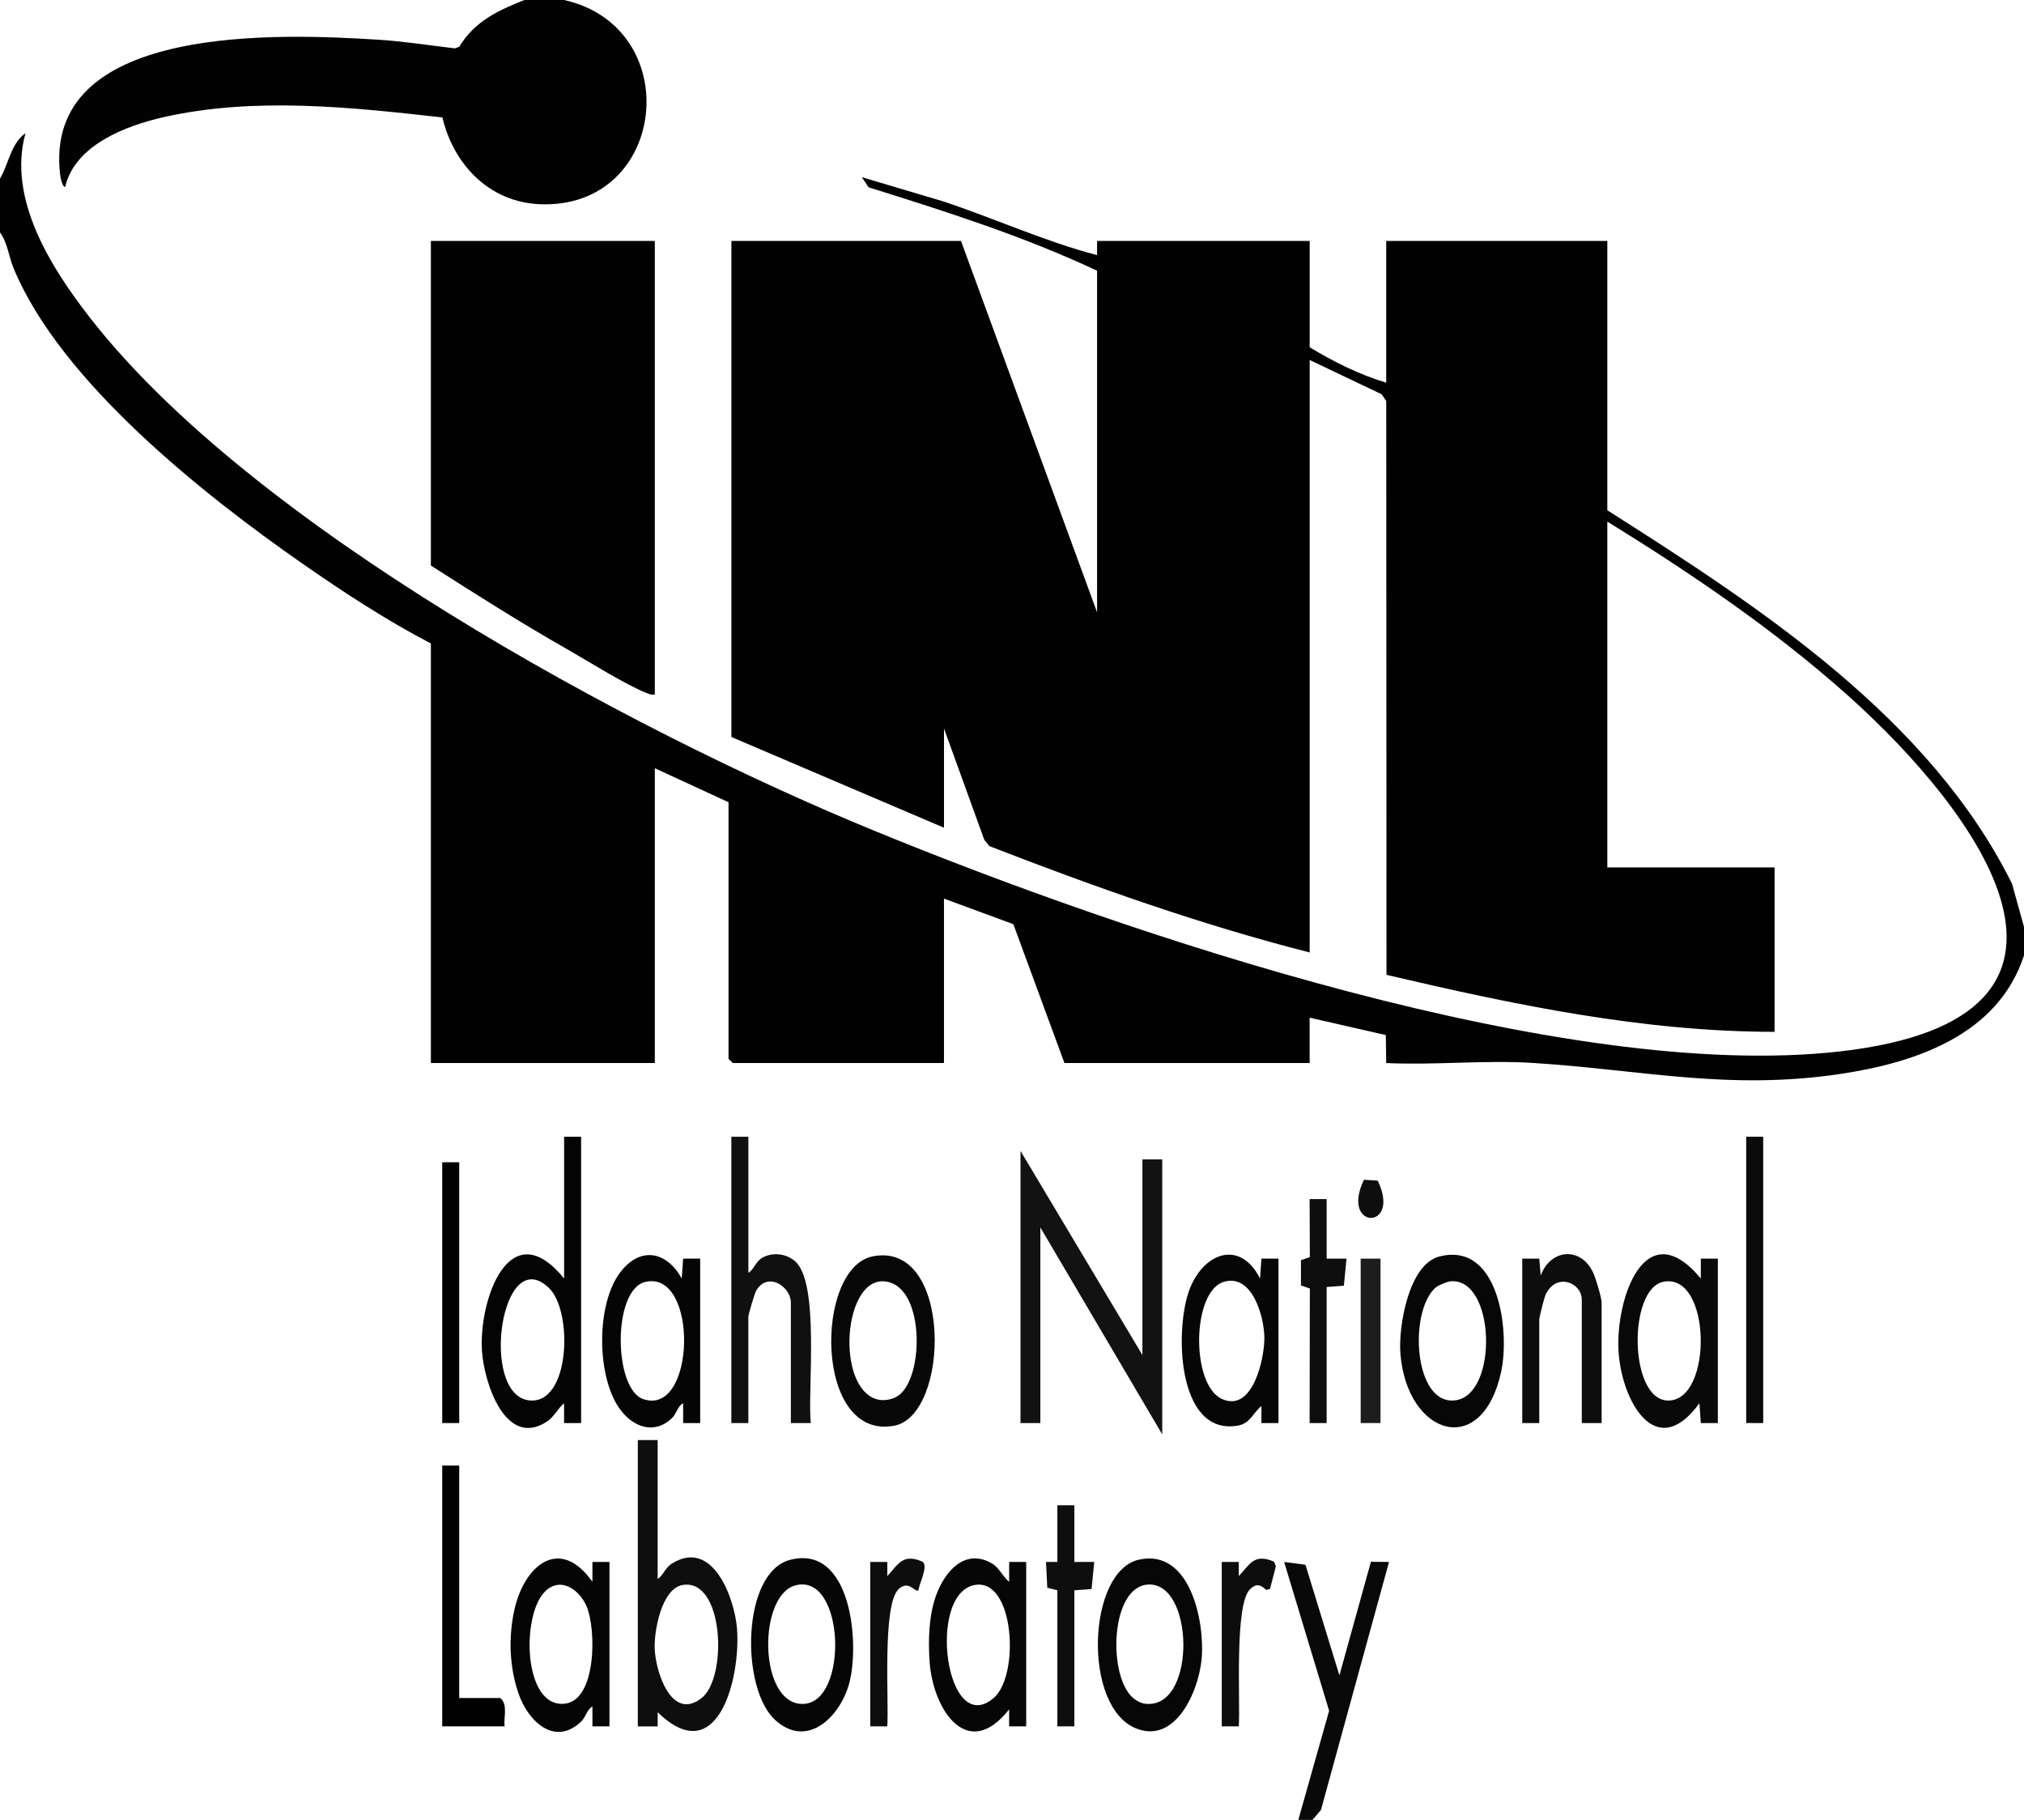
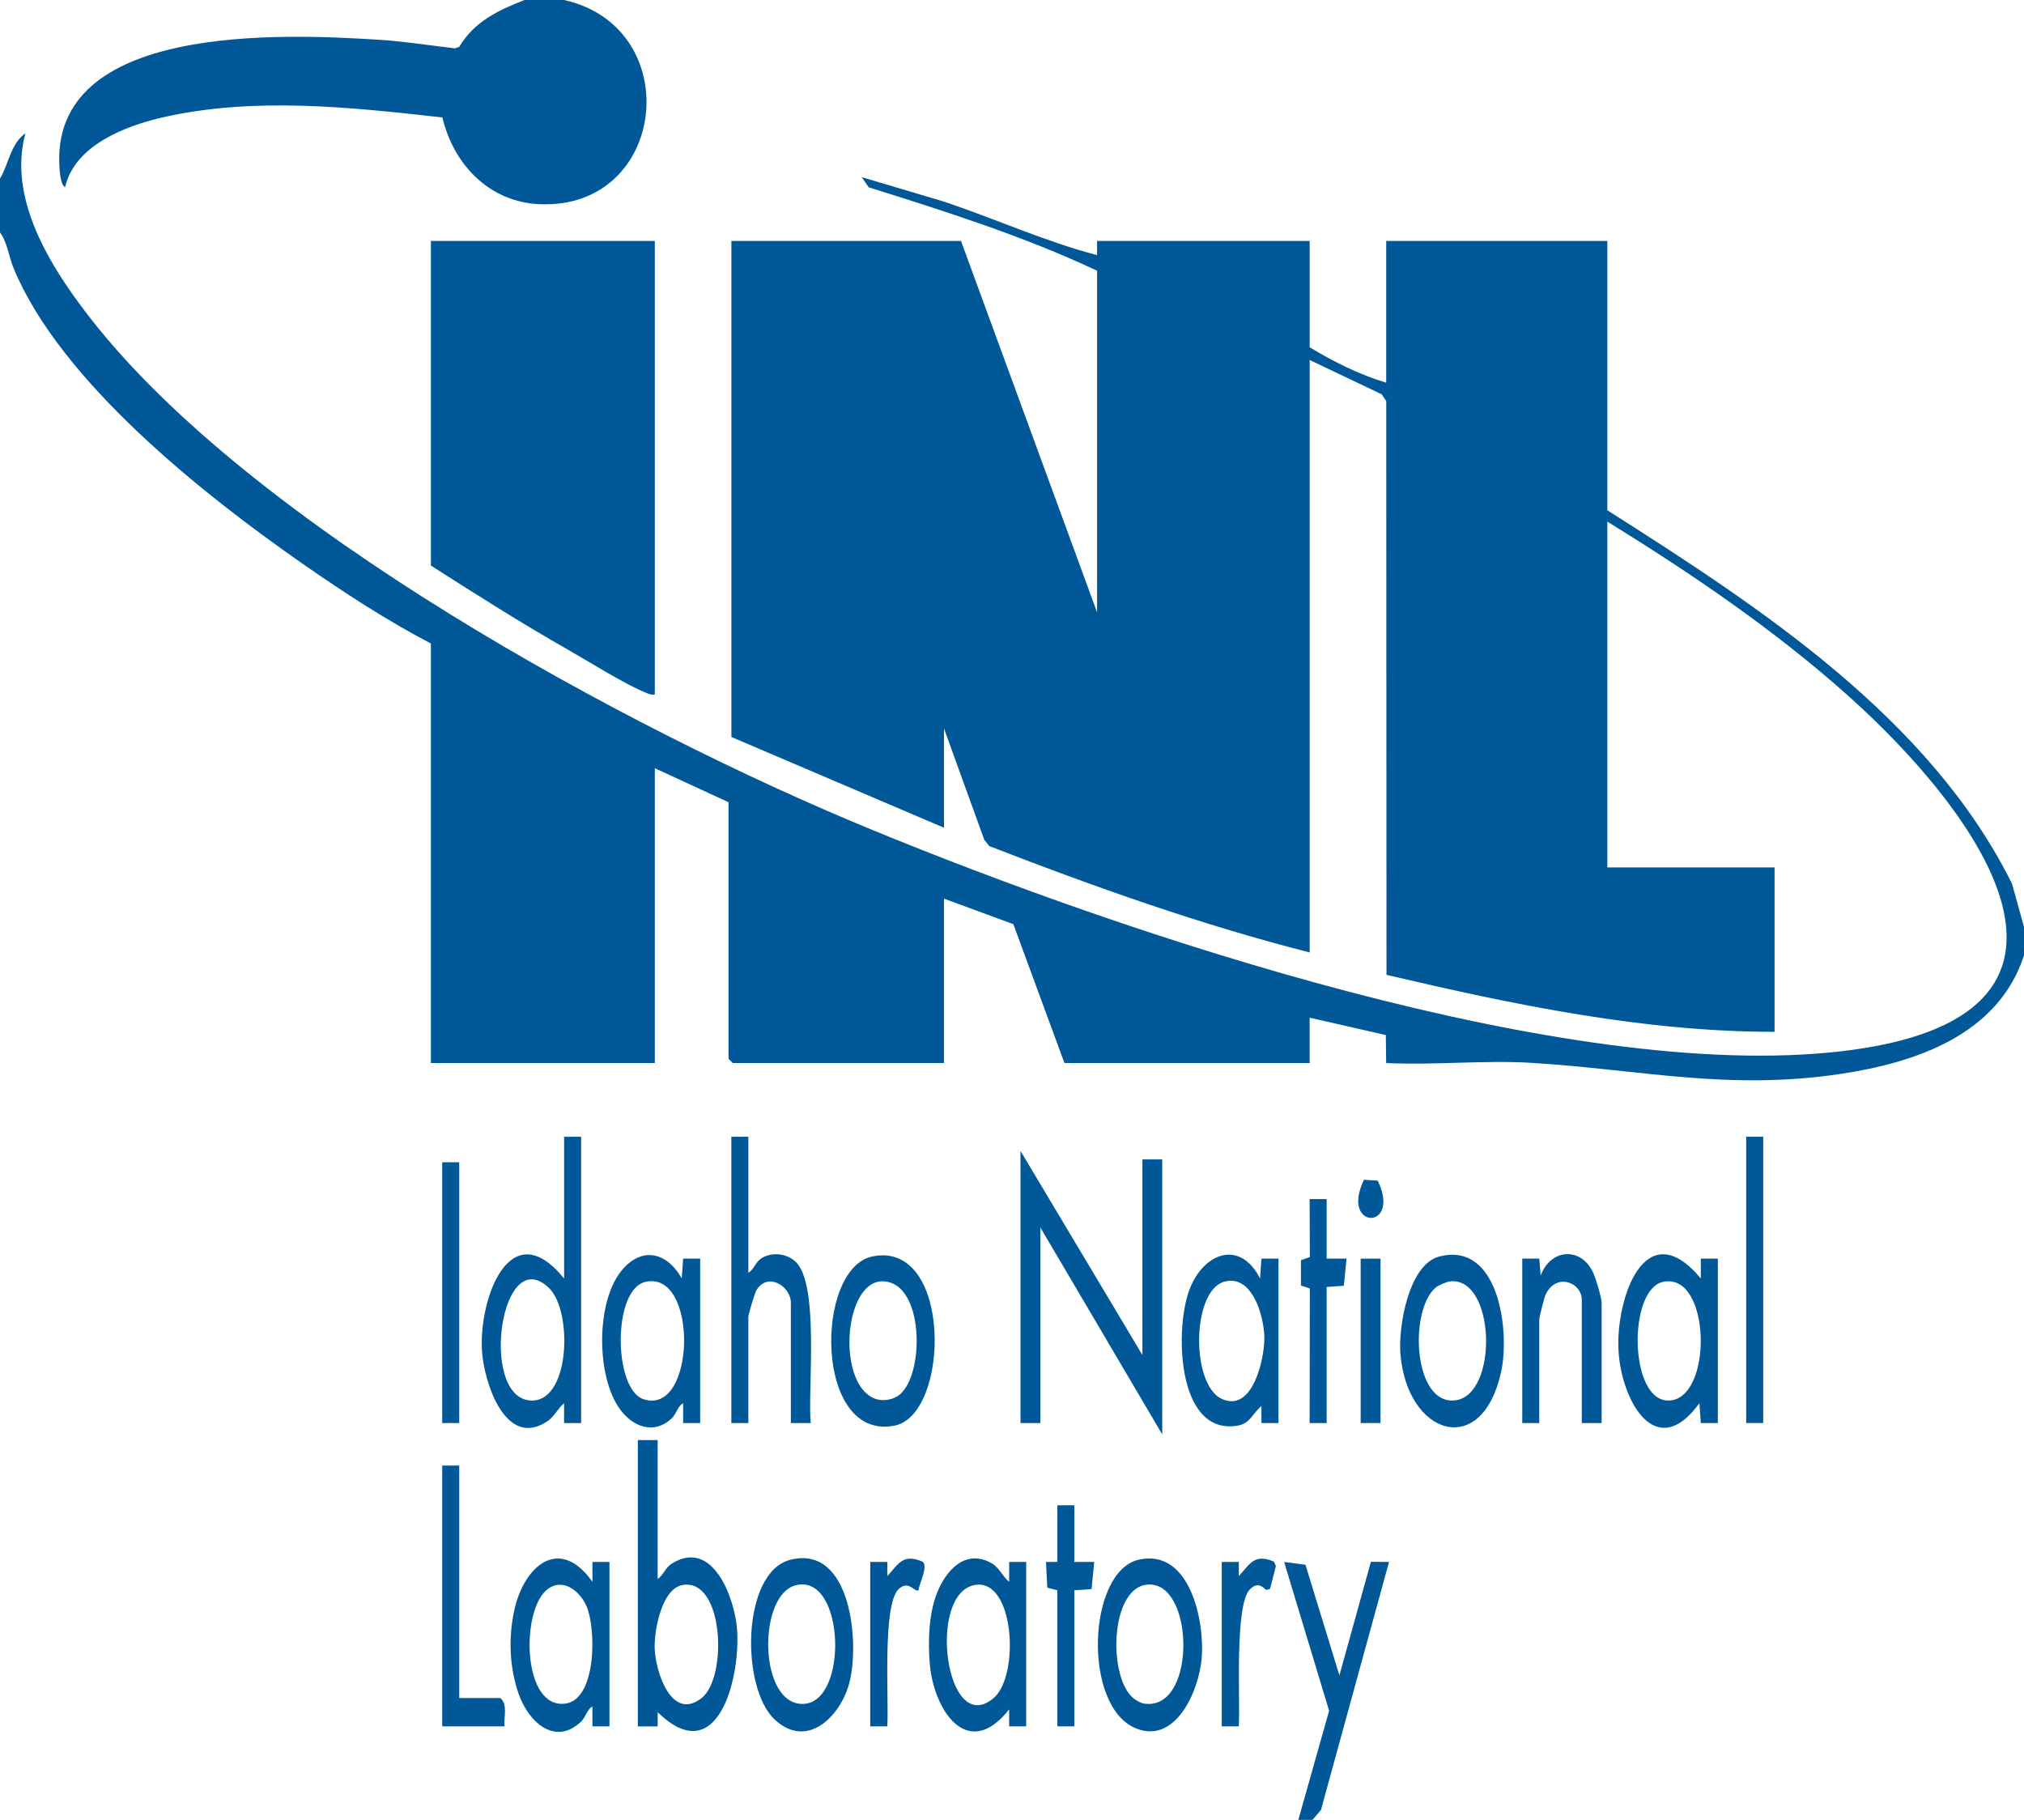
<svg xmlns="http://www.w3.org/2000/svg" id="Layer_1" version="1.1" viewBox="0 0 714 642">
  <defs>
    <style>
      .st0 {
-         fill: #070707;
-       }
- 
-       .st1 {
-         fill: #050505;
-       }
- 
-       .st2 {
-         fill: #010101;
-       }
- 
-       .st3 {
-         fill: #0d0d0d;
-       }
- 
-       .st4 {
-         fill: #1d1d1d;
-       }
- 
-       .st5 {
-         fill: #060606;
-       }
- 
-       .st6 {
-         fill: #020202;
-       }
- 
-       .st7 {
-         fill: #0b0b0b;
-       }
- 
-       .st8 {
-         fill: #121212;
-       }
- 
-       .st9 {
-         fill: #040404;
-       }
- 
-       .st10 {
-         fill: #080808;
-       }
- 
-       .st11 {
-         fill: #101010;
-       }
- 
-       .st12 {
-         fill: #090909;
-       }
- 
-       .st13 {
-         fill: #0e0e0e;
+         fill: #005898;
      }
    </style>
  </defs>
-   <path class="st2" d="M0,63c3.03-5.05,3.84-12.46,8.99-16-6.41,23.08,8.94,47.3,22.61,64.9,57.12,73.55,189.51,145.2,275.42,180.58,90.48,37.27,245.51,89.54,342.36,78.39,102.36-11.79,48.55-84.3,2.64-125.39-26.02-23.28-55.38-43.18-85.01-61.49v122h59v58c-46.4,0-92.04-9.58-136.9-20.1l-.09-202.41-1.61-2.39-25.4-12.1v209c-38.37-9.76-76.05-23.18-112.99-37.51l-1.79-2.21-14.22-39.28v35l-75-32V85h81l48,131v-120.5c-25.71-12.1-53.36-20.91-80.58-29.42l-2.42-3.58,28.52,8.48c18.23,6.02,36.03,14.2,54.48,19.02v-5h75v37.5c8.4,5.11,17.69,9.72,27,12.5v-50h78v95c53.77,34.18,113.64,73.11,142.76,131.74l4.24,15.26v10c-9.09,28.02-38.09,37.84-64.67,41.83-39.7,5.97-70.58-1.5-108.79-3.88-16.78-1.04-34.65.86-51.55.05l-.13-9.87-26.87-6.13v16h-86.5l-18.02-48.98-24.48-9.02v58h-74.5l-1.5-1.5v-90.5l-26-12v104h-79v-148c-15.7-8.2-30.78-18.06-45.32-28.18C71.69,174.44,21.38,134.62,4.82,94.68c-1.75-4.21-2.17-9.09-4.82-12.68v-19Z" />
-   <path class="st6" d="M199,0c43.2,9.73,36.51,73.87-8.55,72.04-17.74-.72-30.42-13.88-34.39-30.61-32.18-3.61-66.31-7.32-98.25-.12-13.39,3.02-31.42,9.86-34.83,24.68-1.49-.45-1.88-5.17-1.98-6.51C17.23,8.13,99.46,11.89,133.49,14.01c8.96.56,18.06,2,26.99,3.05l1.52-.55c5.41-8.96,13.68-12.85,23.01-16.51h14Z" />
-   <polygon class="st12" points="458 642 468.87 603.5 453 551.01 460.52 551.98 472.5 591.01 483.61 550.94 490 551 465.99 638.49 463 642 458 642" />
-   <polygon class="st8" points="360 406 403 478 403 409 410 409 410 506 367 433 367 502 360 502 360 406" />
-   <path class="st13" d="M232,508v49c2.05-1.33,2.61-3.93,5.05-5.45,14.43-8.99,22.1,12.31,22.94,22.97,1.36,17.39-6.84,50.17-27.98,29.48v5.01s-7.01,0-7.01,0v-101h7ZM240.74,559.15c-7.37,1.31-10.02,16.2-9.79,22.37.3,8.17,5.9,25.85,16.56,17.49,9.25-7.24,7.87-42.48-6.78-39.87Z" />
-   <path class="st9" d="M205,401v101h-6.01s0-6.99,0-6.99c-2.21,1.81-3.42,4.72-6.03,6.45-14.73,9.7-22.26-13.99-22.94-24.96-1.12-18.13,9.81-49.04,28.98-25.49v-50h6ZM193.65,454.35c-16.92-16.23-24.52,37.52-7.06,39.64,14.56,1.76,15.65-31.39,7.06-39.64Z" />
-   <path class="st11" d="M264,401v48c2.11-1.26,2.48-4.02,5.08-5.41,3.62-1.94,8.37-1.36,11.45,1.38,8.69,7.71,4.34,45.36,5.47,57.04h-7.01v-42.51c0-5.67-8.22-11.09-12.22-4.22-.56.95-2.78,8.46-2.78,9.22v37.5h-6v-101h6Z" />
-   <path class="st12" d="M606,502h-6.01s-.49-7.01-.49-7.01c-15.46,21.32-27.57-1.16-28.54-18.44-1.05-18.44,9.43-49.09,29.03-25.55v-7s6.01,0,6.01,0v58ZM586.74,452.18c-12.52,2.56-12.1,41.88,1.76,41.88,15.9,0,15.24-45.36-1.76-41.88Z" />
-   <path class="st1" d="M215,609h-6.01s0-6.99,0-6.99c-1.95.95-2.26,3.69-4.09,5.4-9.36,8.74-18.61-.3-21.94-9.87s-3.6-20.13-1.52-29.59c3.44-15.64,15.93-26.36,27.55-9.95v-7s6.01,0,6.01,0v58ZM192.35,561.34c-8.6,8.3-7.84,41.54,7.06,39.63,11.09-1.42,10.95-26.44,7.49-34.38-2.52-5.79-9.06-10.55-14.56-5.25Z" />
-   <path class="st5" d="M362,609h-6.01s0-6,0-6c-14.63,18.59-26.75.26-28.03-16.46-.6-7.83-.32-17.22,2.56-24.53,3.22-8.18,10.19-15.86,19.44-10.47,2.59,1.51,3.85,4.81,6.04,6.45v-7s6.01,0,6.01,0v58ZM343.74,559.15c-16.81,3.26-10.07,54.12,6.77,39.87,9.34-7.9,7.39-42.61-6.77-39.87Z" />
-   <path class="st1" d="M247,502h-6.01s0-6.99,0-6.99c-1.96.95-2.25,3.69-4.09,5.39-6.34,5.88-13.82,2.86-18.33-3.46-8.21-11.5-8.35-37.26.46-48.41,7.13-9.01,16.23-6.97,21.47,2.48l.49-7.02h6.01v58.01ZM227.72,452.19c-11.76,2.63-11.3,37.82-.79,41.37,18.57,6.27,19.55-45.57.79-41.37Z" />
-   <path class="st5" d="M451,502h-6.01s0-6,0-6c-3.17,2.58-3.83,6.18-8.54,6.94-21.61,3.48-22.13-35.11-16.62-48.61,5.16-12.64,17.77-16.98,24.67-3.32l.49-7.02h6.01v58.01ZM431.71,452.19c-11.29,3.4-11.65,36.24-.7,41.29s15.19-14.47,15.01-21.92-4.38-22.36-14.32-19.37Z" />
-   <path class="st10" d="M307.73,443.23c28.29-5.88,27.56,55.96,7.73,59.71-28.27,5.35-28.15-55.47-7.73-59.71ZM317.69,491.69c8.06-7.33,8.16-35.51-3.65-39.26-15.94-5.06-19.74,34.76-5.79,40.81,3.02,1.31,7.04.63,9.44-1.55Z" />
+   <path class="st0" d="M0,63c3.03-5.05,3.84-12.46,8.99-16-6.41,23.08,8.94,47.3,22.61,64.9,57.12,73.55,189.51,145.2,275.42,180.58,90.48,37.27,245.51,89.54,342.36,78.39,102.36-11.79,48.55-84.3,2.64-125.39-26.02-23.28-55.38-43.18-85.01-61.49v122h59v58c-46.4,0-92.04-9.58-136.9-20.1l-.09-202.41-1.61-2.39-25.4-12.1v209c-38.37-9.76-76.05-23.18-112.99-37.51l-1.79-2.21-14.22-39.28v35l-75-32V85h81l48,131v-120.5c-25.71-12.1-53.36-20.91-80.58-29.42l-2.42-3.58,28.52,8.48c18.23,6.02,36.03,14.2,54.48,19.02v-5h75v37.5c8.4,5.11,17.69,9.72,27,12.5v-50h78v95c53.77,34.18,113.64,73.11,142.76,131.74l4.24,15.26v10c-9.09,28.02-38.09,37.84-64.67,41.83-39.7,5.97-70.58-1.5-108.79-3.88-16.78-1.04-34.65.86-51.55.05l-.13-9.87-26.87-6.13v16h-86.5l-18.02-48.98-24.48-9.02v58h-74.5l-1.5-1.5v-90.5l-26-12v104h-79v-148c-15.7-8.2-30.78-18.06-45.32-28.18C71.69,174.44,21.38,134.62,4.82,94.68c-1.75-4.21-2.17-9.09-4.82-12.68v-19Z" />
+   <path class="st0" d="M199,0c43.2,9.73,36.51,73.87-8.55,72.04-17.74-.72-30.42-13.88-34.39-30.61-32.18-3.61-66.31-7.32-98.25-.12-13.39,3.02-31.42,9.86-34.83,24.68-1.49-.45-1.88-5.17-1.98-6.51C17.23,8.13,99.46,11.89,133.49,14.01c8.96.56,18.06,2,26.99,3.05l1.52-.55c5.41-8.96,13.68-12.85,23.01-16.51h14Z" />
+   <polygon class="st0" points="458 642 468.87 603.5 453 551.01 460.52 551.98 472.5 591.01 483.61 550.94 490 551 465.99 638.49 463 642 458 642" />
+   <polygon class="st0" points="360 406 403 478 403 409 410 409 410 506 367 433 367 502 360 502 360 406" />
+   <path class="st0" d="M232,508v49c2.05-1.33,2.61-3.93,5.05-5.45,14.43-8.99,22.1,12.31,22.94,22.97,1.36,17.39-6.84,50.17-27.98,29.48v5.01s-7.01,0-7.01,0v-101h7ZM240.74,559.15c-7.37,1.31-10.02,16.2-9.79,22.37.3,8.17,5.9,25.85,16.56,17.49,9.25-7.24,7.87-42.48-6.78-39.87Z" />
+   <path class="st0" d="M205,401v101h-6.01s0-6.99,0-6.99c-2.21,1.81-3.42,4.72-6.03,6.45-14.73,9.7-22.26-13.99-22.94-24.96-1.12-18.13,9.81-49.04,28.98-25.49v-50h6ZM193.65,454.35c-16.92-16.23-24.52,37.52-7.06,39.64,14.56,1.76,15.65-31.39,7.06-39.64Z" />
+   <path class="st0" d="M264,401v48c2.11-1.26,2.48-4.02,5.08-5.41,3.62-1.94,8.37-1.36,11.45,1.38,8.69,7.71,4.34,45.36,5.47,57.04h-7.01v-42.51c0-5.67-8.22-11.09-12.22-4.22-.56.95-2.78,8.46-2.78,9.22v37.5h-6v-101h6Z" />
+   <path class="st0" d="M606,502h-6.01s-.49-7.01-.49-7.01c-15.46,21.32-27.57-1.16-28.54-18.44-1.05-18.44,9.43-49.09,29.03-25.55v-7s6.01,0,6.01,0v58ZM586.74,452.18c-12.52,2.56-12.1,41.88,1.76,41.88,15.9,0,15.24-45.36-1.76-41.88Z" />
+   <path class="st0" d="M215,609h-6.01s0-6.99,0-6.99c-1.95.95-2.26,3.69-4.09,5.4-9.36,8.74-18.61-.3-21.94-9.87s-3.6-20.13-1.52-29.59c3.44-15.64,15.93-26.36,27.55-9.95v-7s6.01,0,6.01,0v58ZM192.35,561.34c-8.6,8.3-7.84,41.54,7.06,39.63,11.09-1.42,10.95-26.44,7.49-34.38-2.52-5.79-9.06-10.55-14.56-5.25Z" />
+   <path class="st0" d="M362,609h-6.01s0-6,0-6c-14.63,18.59-26.75.26-28.03-16.46-.6-7.83-.32-17.22,2.56-24.53,3.22-8.18,10.19-15.86,19.44-10.47,2.59,1.51,3.85,4.81,6.04,6.45v-7s6.01,0,6.01,0v58ZM343.74,559.15c-16.81,3.26-10.07,54.12,6.77,39.87,9.34-7.9,7.39-42.61-6.77-39.87Z" />
+   <path class="st0" d="M247,502h-6.01s0-6.99,0-6.99c-1.96.95-2.25,3.69-4.09,5.39-6.34,5.88-13.82,2.86-18.33-3.46-8.21-11.5-8.35-37.26.46-48.41,7.13-9.01,16.23-6.97,21.47,2.48l.49-7.02h6.01v58.01ZM227.72,452.19c-11.76,2.63-11.3,37.82-.79,41.37,18.57,6.27,19.55-45.57.79-41.37Z" />
+   <path class="st0" d="M451,502h-6.01s0-6,0-6c-3.17,2.58-3.83,6.18-8.54,6.94-21.61,3.48-22.13-35.11-16.62-48.61,5.16-12.64,17.77-16.98,24.67-3.32l.49-7.02h6.01v58.01ZM431.71,452.19c-11.29,3.4-11.65,36.24-.7,41.29s15.19-14.47,15.01-21.92-4.38-22.36-14.32-19.37Z" />
+   <path class="st0" d="M307.73,443.23c28.29-5.88,27.56,55.96,7.73,59.71-28.27,5.35-28.15-55.47-7.73-59.71ZM317.69,491.69c8.06-7.33,8.16-35.51-3.65-39.26-15.94-5.06-19.74,34.76-5.79,40.81,3.02,1.31,7.04.63,9.44-1.55Z" />
  <path class="st0" d="M401.71,550.21c18.12-4.13,23.43,21.94,22.17,35.16-1.06,11.17-9.13,29.98-23.12,24.35-18.98-7.63-17.19-55.38.95-59.52ZM399.35,598.66c.96.93,2.92,2.1,4.22,2.3,18.06,2.8,17.96-40.39,2.84-41.95-14.45-1.5-16,31.06-7.06,39.65Z" />
  <path class="st0" d="M507.74,443.25c21.04-5.43,24.98,26.32,21.79,40.79-6.79,30.87-33.23,22.29-35.52-6.55-.74-9.35,2.84-31.43,13.73-34.24ZM506.31,454.31c-9.43,8.58-7.58,41.54,7.1,39.67,15.27-1.94,14.15-43.55-1.81-41.97-1.23.12-4.37,1.46-5.29,2.3Z" />
-   <path class="st5" d="M273.35,606.65c-12.15-11.24-11.74-51.97,5.39-56.4,21.6-5.58,24.68,29.64,20.78,43.77-3.2,11.58-14.81,23.15-26.17,12.63ZM280.76,559.21c-13.64,3.35-13.23,42.55,2.72,41.86s14.56-46.11-2.72-41.86Z" />
-   <path class="st3" d="M565,502h-7v-43.5c0-6.09-9.05-9.75-12.77-1.77-.49,1.06-2.23,7.97-2.23,8.77v36.5h-6v-58h6.01s.49,6.01.49,6.01c3.42-9.56,14.45-10.44,18.68-.69.83,1.91,2.82,8.54,2.82,10.18v42.5Z" />
-   <path class="st2" d="M162,517v82h14.5c2.74,2.38,1.13,6.71,1.5,10h-22v-92h6Z" />
-   <rect class="st7" x="616" y="401" width="6" height="101" />
-   <polygon class="st13" points="379 531 379 551 386.01 550.99 385.07 560.56 379 561 379 609 373 609 373 561 369.45 560.08 368.99 550.99 373 551 373 531 379 531" />
-   <polygon class="st13" points="468 423 468 444 475.01 443.99 474.07 453.56 468 454 468 502 461.99 502.01 462.07 454.55 458.93 453.45 458.93 444.55 462.07 443.45 461.99 422.99 468 423" />
-   <rect class="st2" x="156" y="410" width="6" height="92" />
-   <path class="st3" d="M431,551h6.01s0,5,0,5c4-4.37,5.5-8.06,12.41-5.11l.67,1.6-2.07,8.03-1.37.35c-1.97-1.91-3.47-2.33-5.61-.33-5.67,5.31-3.45,39.72-4.04,48.46h-6.01v-58.01Z" />
-   <path class="st3" d="M307,551h6.01s0,5,0,5c4-4.37,5.5-8.06,12.41-5.11,2.19,1.54-1.21,7.87-1.43,10.11-1.22.9-3.38-3.78-6.95-.46-5.91,5.51-3.4,39.54-4.04,48.46h-6.01v-58.01Z" />
-   <rect class="st4" x="480" y="444" width="7" height="58" />
-   <path class="st13" d="M481.16,416.17l4.86.32c8.49,17.69-13.43,17.47-4.86-.32Z" />
-   <path class="st6" d="M231,85v160c-1.18.22-1.92-.14-2.95-.55-7.83-3.14-19.89-10.83-27.72-15.28-16.42-9.34-32.42-19.49-48.33-29.67v-114.5h79Z" />
+   <path class="st0" d="M273.35,606.65c-12.15-11.24-11.74-51.97,5.39-56.4,21.6-5.58,24.68,29.64,20.78,43.77-3.2,11.58-14.81,23.15-26.17,12.63ZM280.76,559.21c-13.64,3.35-13.23,42.55,2.72,41.86s14.56-46.11-2.72-41.86Z" />
+   <path class="st0" d="M565,502h-7v-43.5c0-6.09-9.05-9.75-12.77-1.77-.49,1.06-2.23,7.97-2.23,8.77v36.5h-6v-58h6.01s.49,6.01.49,6.01c3.42-9.56,14.45-10.44,18.68-.69.83,1.91,2.82,8.54,2.82,10.18v42.5Z" />
+   <path class="st0" d="M162,517v82h14.5c2.74,2.38,1.13,6.71,1.5,10h-22v-92h6Z" />
+   <rect class="st0" x="616" y="401" width="6" height="101" />
+   <polygon class="st0" points="379 531 379 551 386.01 550.99 385.07 560.56 379 561 379 609 373 609 373 561 369.45 560.08 368.99 550.99 373 551 373 531 379 531" />
+   <polygon class="st0" points="468 423 468 444 475.01 443.99 474.07 453.56 468 454 468 502 461.99 502.01 462.07 454.55 458.93 453.45 458.93 444.55 462.07 443.45 461.99 422.99 468 423" />
+   <rect class="st0" x="156" y="410" width="6" height="92" />
+   <path class="st0" d="M431,551h6.01s0,5,0,5c4-4.37,5.5-8.06,12.41-5.11l.67,1.6-2.07,8.03-1.37.35c-1.97-1.91-3.47-2.33-5.61-.33-5.67,5.31-3.45,39.72-4.04,48.46h-6.01v-58.01Z" />
+   <path class="st0" d="M307,551h6.01s0,5,0,5c4-4.37,5.5-8.06,12.41-5.11,2.19,1.54-1.21,7.87-1.43,10.11-1.22.9-3.38-3.78-6.95-.46-5.91,5.51-3.4,39.54-4.04,48.46h-6.01v-58.01Z" />
+   <rect class="st0" x="480" y="444" width="7" height="58" />
+   <path class="st0" d="M481.16,416.17l4.86.32c8.49,17.69-13.43,17.47-4.86-.32Z" />
+   <path class="st0" d="M231,85v160c-1.18.22-1.92-.14-2.95-.55-7.83-3.14-19.89-10.83-27.72-15.28-16.42-9.34-32.42-19.49-48.33-29.67v-114.5h79Z" />
</svg>
